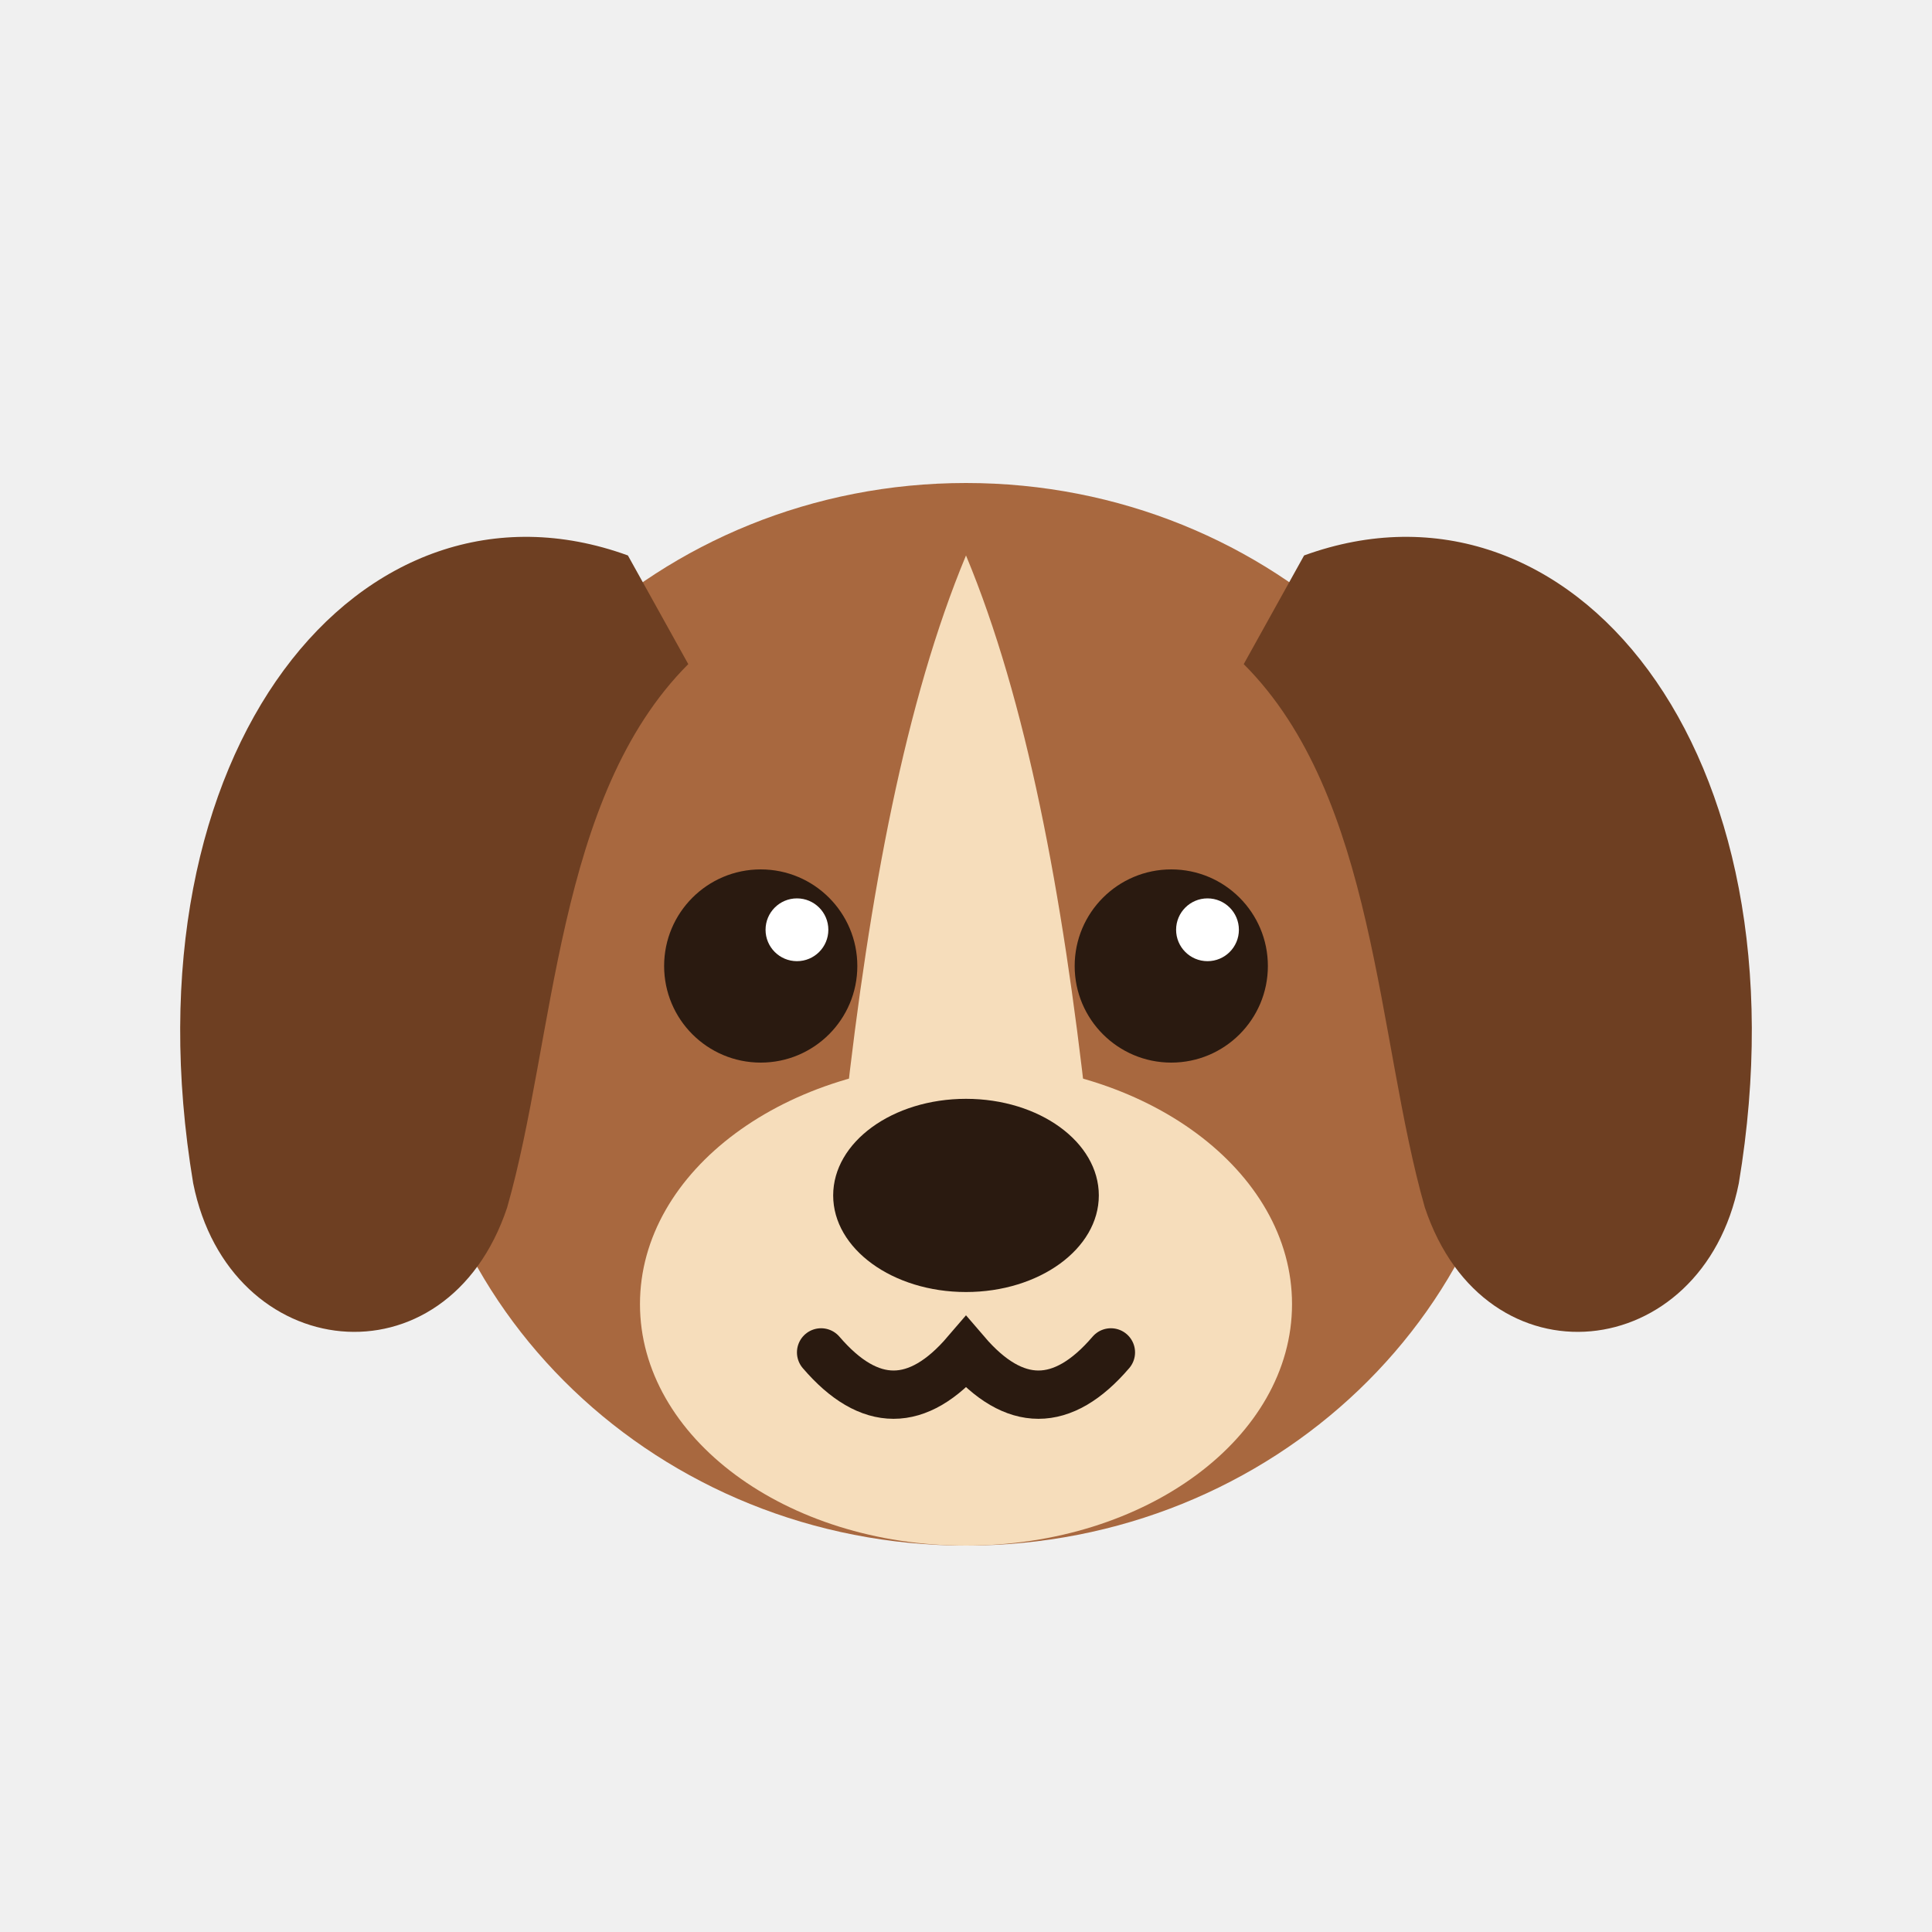
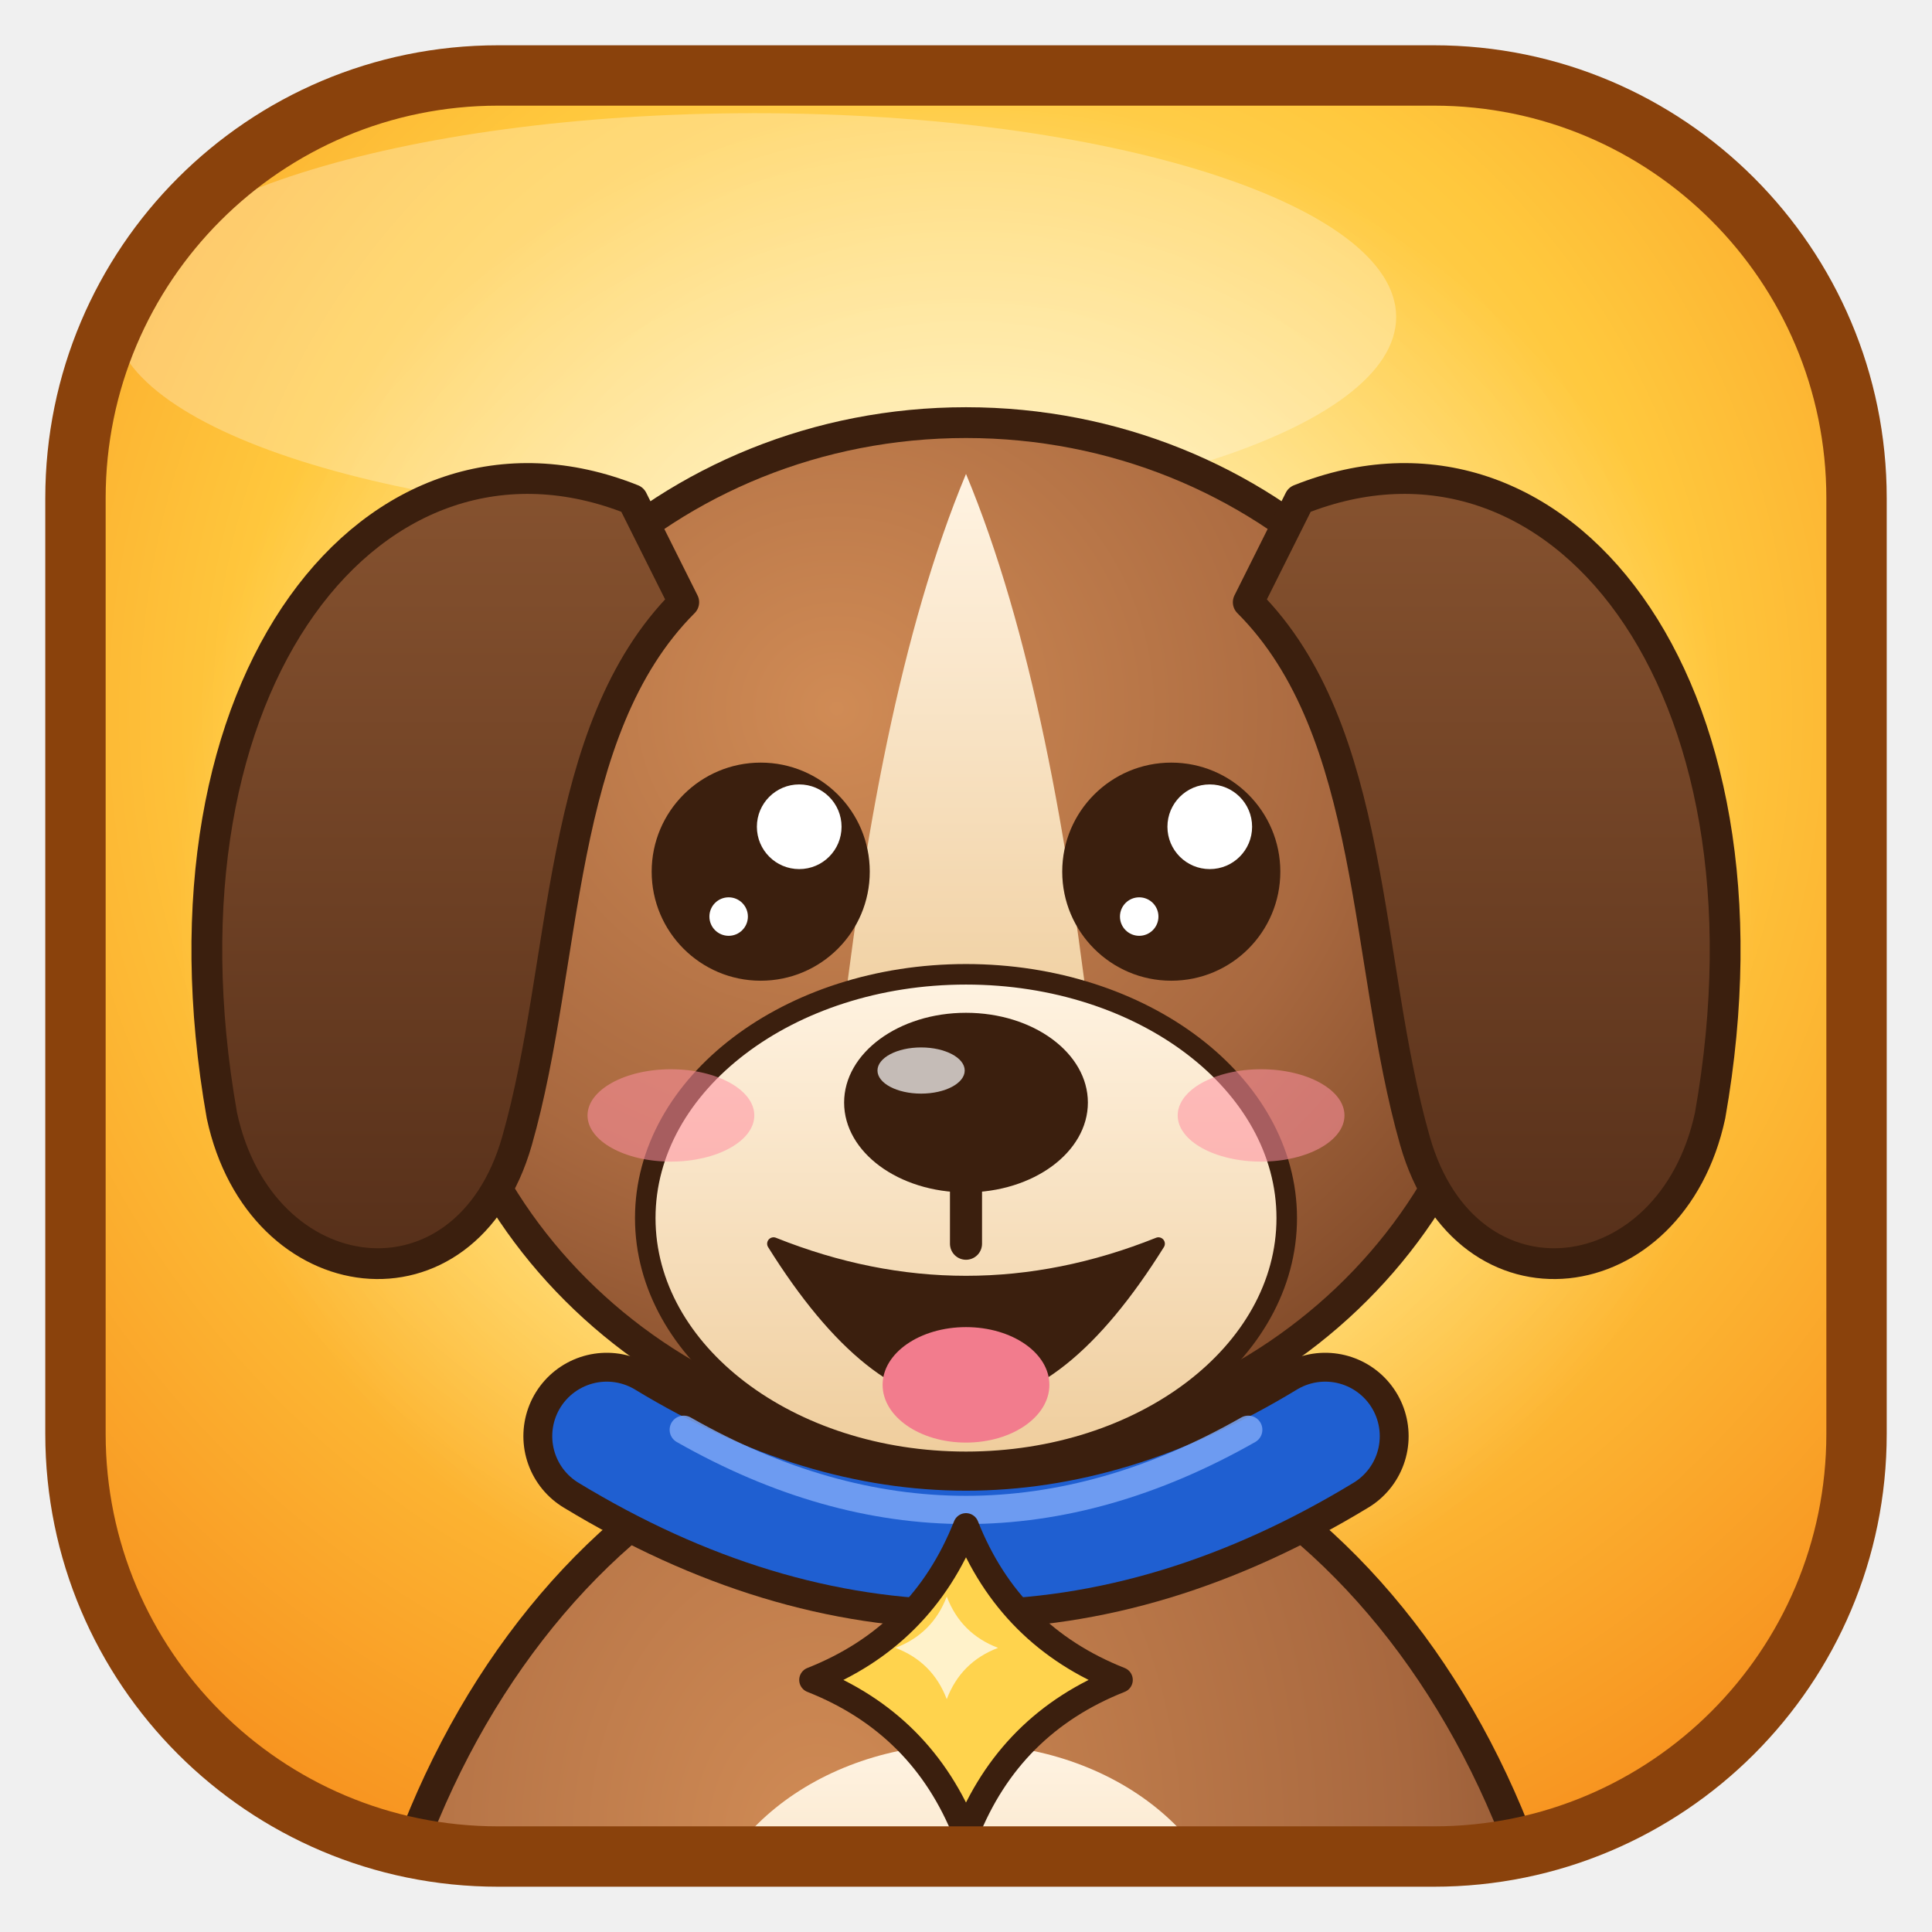
- <svg xmlns="http://www.w3.org/2000/svg" viewBox="0 0 160 160">
-   <ellipse cx="80" cy="84" rx="46" ry="44" fill="#A8683F" />
-   <path d="M80 46 C 75 58, 72 74, 70 92 L 90 92 C 88 74, 85 58, 80 46 Z" fill="#F6DDBB" />
-   <ellipse cx="80" cy="108" rx="27" ry="20" fill="#F6DDBB" />
-   <path d="M52 46 C 30 38, 10 62, 16 98 C 19 113, 37 115, 42 100 C 46 86, 46 66, 57 55 Z" fill="#6E3F22" />
-   <path d="M108 46 C 130 38, 150 62, 144 98 C 141 113, 123 115, 118 100 C 114 86, 114 66, 103 55 Z" fill="#6E3F22" />
-   <circle cx="63" cy="80" r="8" fill="#2A1A10" />
-   <circle cx="97" cy="80" r="8" fill="#2A1A10" />
-   <circle cx="66" cy="77" r="2.6" fill="#FFFFFF" />
-   <circle cx="100" cy="77" r="2.6" fill="#FFFFFF" />
-   <ellipse cx="80" cy="99" rx="11" ry="8" fill="#2A1A10" />
-   <path d="M68 112 Q74 119 80 112 Q86 119 92 112" stroke="#2A1A10" stroke-width="4" fill="none" stroke-linecap="round" />
+ <svg xmlns="http://www.w3.org/2000/svg" viewBox="0 0 512 512">
+   <defs>
+     <clipPath id="tile-clip">
+       <rect x="20" y="20" width="472" height="472" rx="112" />
+     </clipPath>
+     <radialGradient id="tile-fill" cx="50%" cy="36%" r="72%">
+       <stop offset="0" stop-color="#ffe885" />
+       <stop offset="0.55" stop-color="#ffc83d" />
+       <stop offset="1" stop-color="#f7901e" />
+     </radialGradient>
+     <radialGradient id="glow" cx="50%" cy="50%" r="50%">
+       <stop offset="0" stop-color="#ffffff" stop-opacity="0.8" />
+       <stop offset="1" stop-color="#ffffff" stop-opacity="0" />
+     </radialGradient>
+     <radialGradient id="fur" cx="38%" cy="28%" r="80%">
+       <stop offset="0" stop-color="#d08b55" />
+       <stop offset="0.6" stop-color="#a8683f" />
+       <stop offset="1" stop-color="#7b4626" />
+     </radialGradient>
+     <linearGradient id="ear" x1="0" y1="0" x2="0" y2="1">
+       <stop offset="0" stop-color="#86522f" />
+       <stop offset="1" stop-color="#57301a" />
+     </linearGradient>
+     <linearGradient id="cream" x1="0" y1="0" x2="0" y2="1">
+       <stop offset="0" stop-color="#fff3e2" />
+       <stop offset="1" stop-color="#efcd9c" />
+     </linearGradient>
+   </defs>
+   <rect x="20" y="20" width="472" height="472" rx="112" fill="url(#tile-fill)" />
+   <g clip-path="url(#tile-clip)">
+     <circle cx="256" cy="236" r="210" fill="url(#glow)" />
+     <ellipse cx="200" cy="84" rx="170" ry="54" fill="#ffffff" opacity="0.28" />
+     <g transform="translate(-16 -24) scale(3.4)">
+       <ellipse cx="80" cy="178" rx="48" ry="62" fill="url(#fur)" stroke="#3b1f0e" stroke-width="2.4" />
+       <ellipse cx="80" cy="160" rx="21" ry="17" fill="url(#cream)" />
+       <ellipse cx="80" cy="80" rx="42" ry="40" fill="url(#fur)" stroke="#3b1f0e" stroke-width="2.4" />
+       <path d="M80 44 C 75 56, 72 72, 70 90 L 90 90 C 88 72, 85 56, 80 44 Z" fill="url(#cream)" />
+       <ellipse cx="80" cy="102" rx="25" ry="19" fill="url(#cream)" stroke="#3b1f0e" stroke-width="1.6" />
+       <path d="M54 46 C 34 38, 16 60, 22 94 C 25 108, 41 110, 45 96 C 49 82, 48 64, 58 54 Z" fill="url(#ear)" stroke="#3b1f0e" stroke-width="2.4" stroke-linejoin="round" />
+       <path d="M106 46 C 126 38, 144 60, 138 94 C 135 108, 119 110, 115 96 C 111 82, 112 64, 102 54 Z" fill="url(#ear)" stroke="#3b1f0e" stroke-width="2.4" stroke-linejoin="round" />
+       <ellipse cx="57" cy="94" rx="6.5" ry="3.6" fill="#ff8fa3" opacity="0.55" />
+       <ellipse cx="103" cy="94" rx="6.5" ry="3.6" fill="#ff8fa3" opacity="0.55" />
+       <circle cx="64" cy="75" r="8.5" fill="#3b1f0e" />
+       <circle cx="96" cy="75" r="8.5" fill="#3b1f0e" />
+       <circle cx="67" cy="71.5" r="3.3" fill="#ffffff" />
+       <circle cx="99" cy="71.5" r="3.3" fill="#ffffff" />
+       <circle cx="61.5" cy="78.5" r="1.5" fill="#ffffff" />
+       <circle cx="93.5" cy="78.5" r="1.5" fill="#ffffff" />
+       <ellipse cx="80" cy="93" rx="9.5" ry="7" fill="#3b1f0e" />
+       <ellipse cx="76.5" cy="90.5" rx="3.4" ry="1.8" fill="#ffffff" opacity="0.7" />
+       <path d="M80 99 L80 104" stroke="#3b1f0e" stroke-width="2.5" stroke-linecap="round" />
+       <path d="M65 104 Q80 128 95 104 Q80 110 65 104 Z" fill="#3b1f0e" stroke="#3b1f0e" stroke-width="1" stroke-linejoin="round" />
+       <ellipse cx="80" cy="115" rx="6.5" ry="4.5" fill="#f27c8d" />
+       <path d="M52 119 Q80 136 108 119" stroke="#3b1f0e" stroke-width="13" stroke-linecap="round" fill="none" />
+       <path d="M52 119 Q80 136 108 119" stroke="#1f5fd1" stroke-width="8.5" stroke-linecap="round" fill="none" />
+       <path d="M58 118.5 Q80 131 102 118.5" stroke="#7aa6f7" stroke-width="2.2" stroke-linecap="round" fill="none" opacity="0.85" />
+       <path d="M80 126 Q83.4 134.6 92 138 Q83.4 141.4 80 150 Q76.6 141.4 68 138 Q76.6 134.6 80 126 Z" fill="#ffd34d" stroke="#3b1f0e" stroke-width="2" stroke-linejoin="round" />
+       <path d="M78.5 131.5 Q79.6 134.4 82.5 135.5 Q79.6 136.6 78.5 139.5 Q77.4 136.6 74.5 135.5 Q77.4 134.4 78.5 131.5 Z" fill="#ffffff" opacity="0.7" />
+     </g>
+   </g>
+   <rect x="20" y="20" width="472" height="472" rx="112" fill="none" stroke="#8a420c" stroke-width="16" />
</svg>
